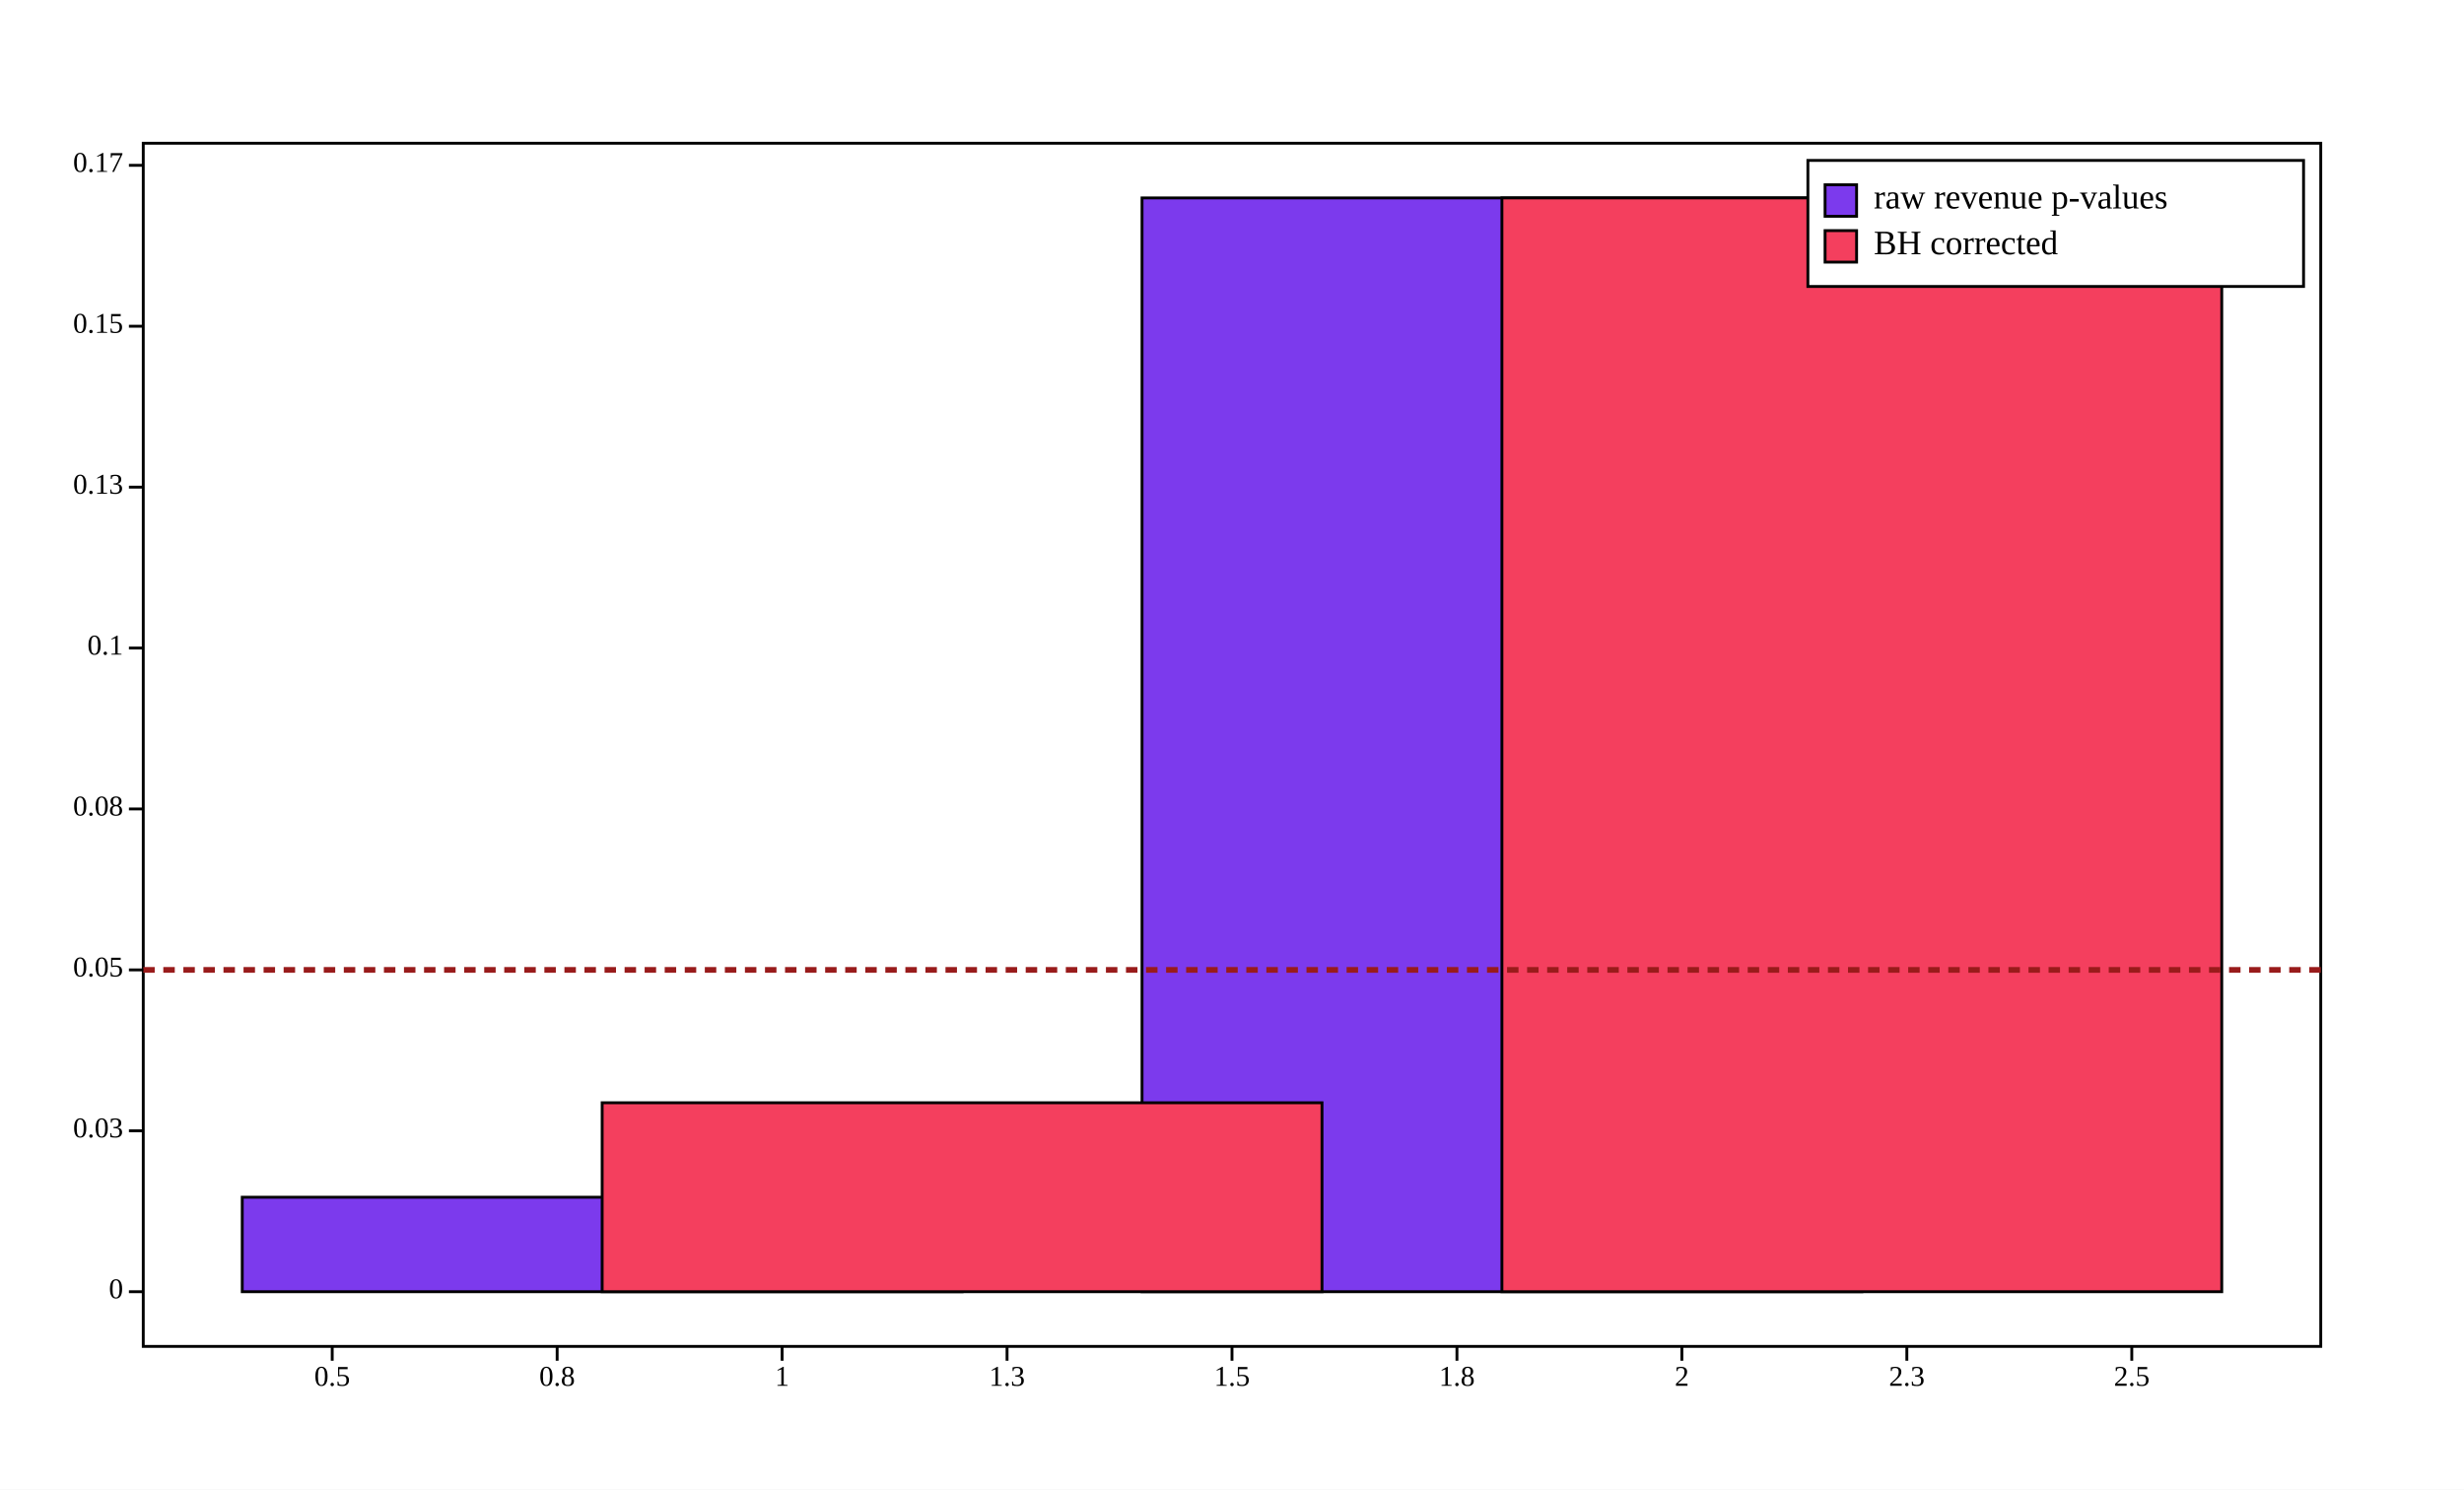
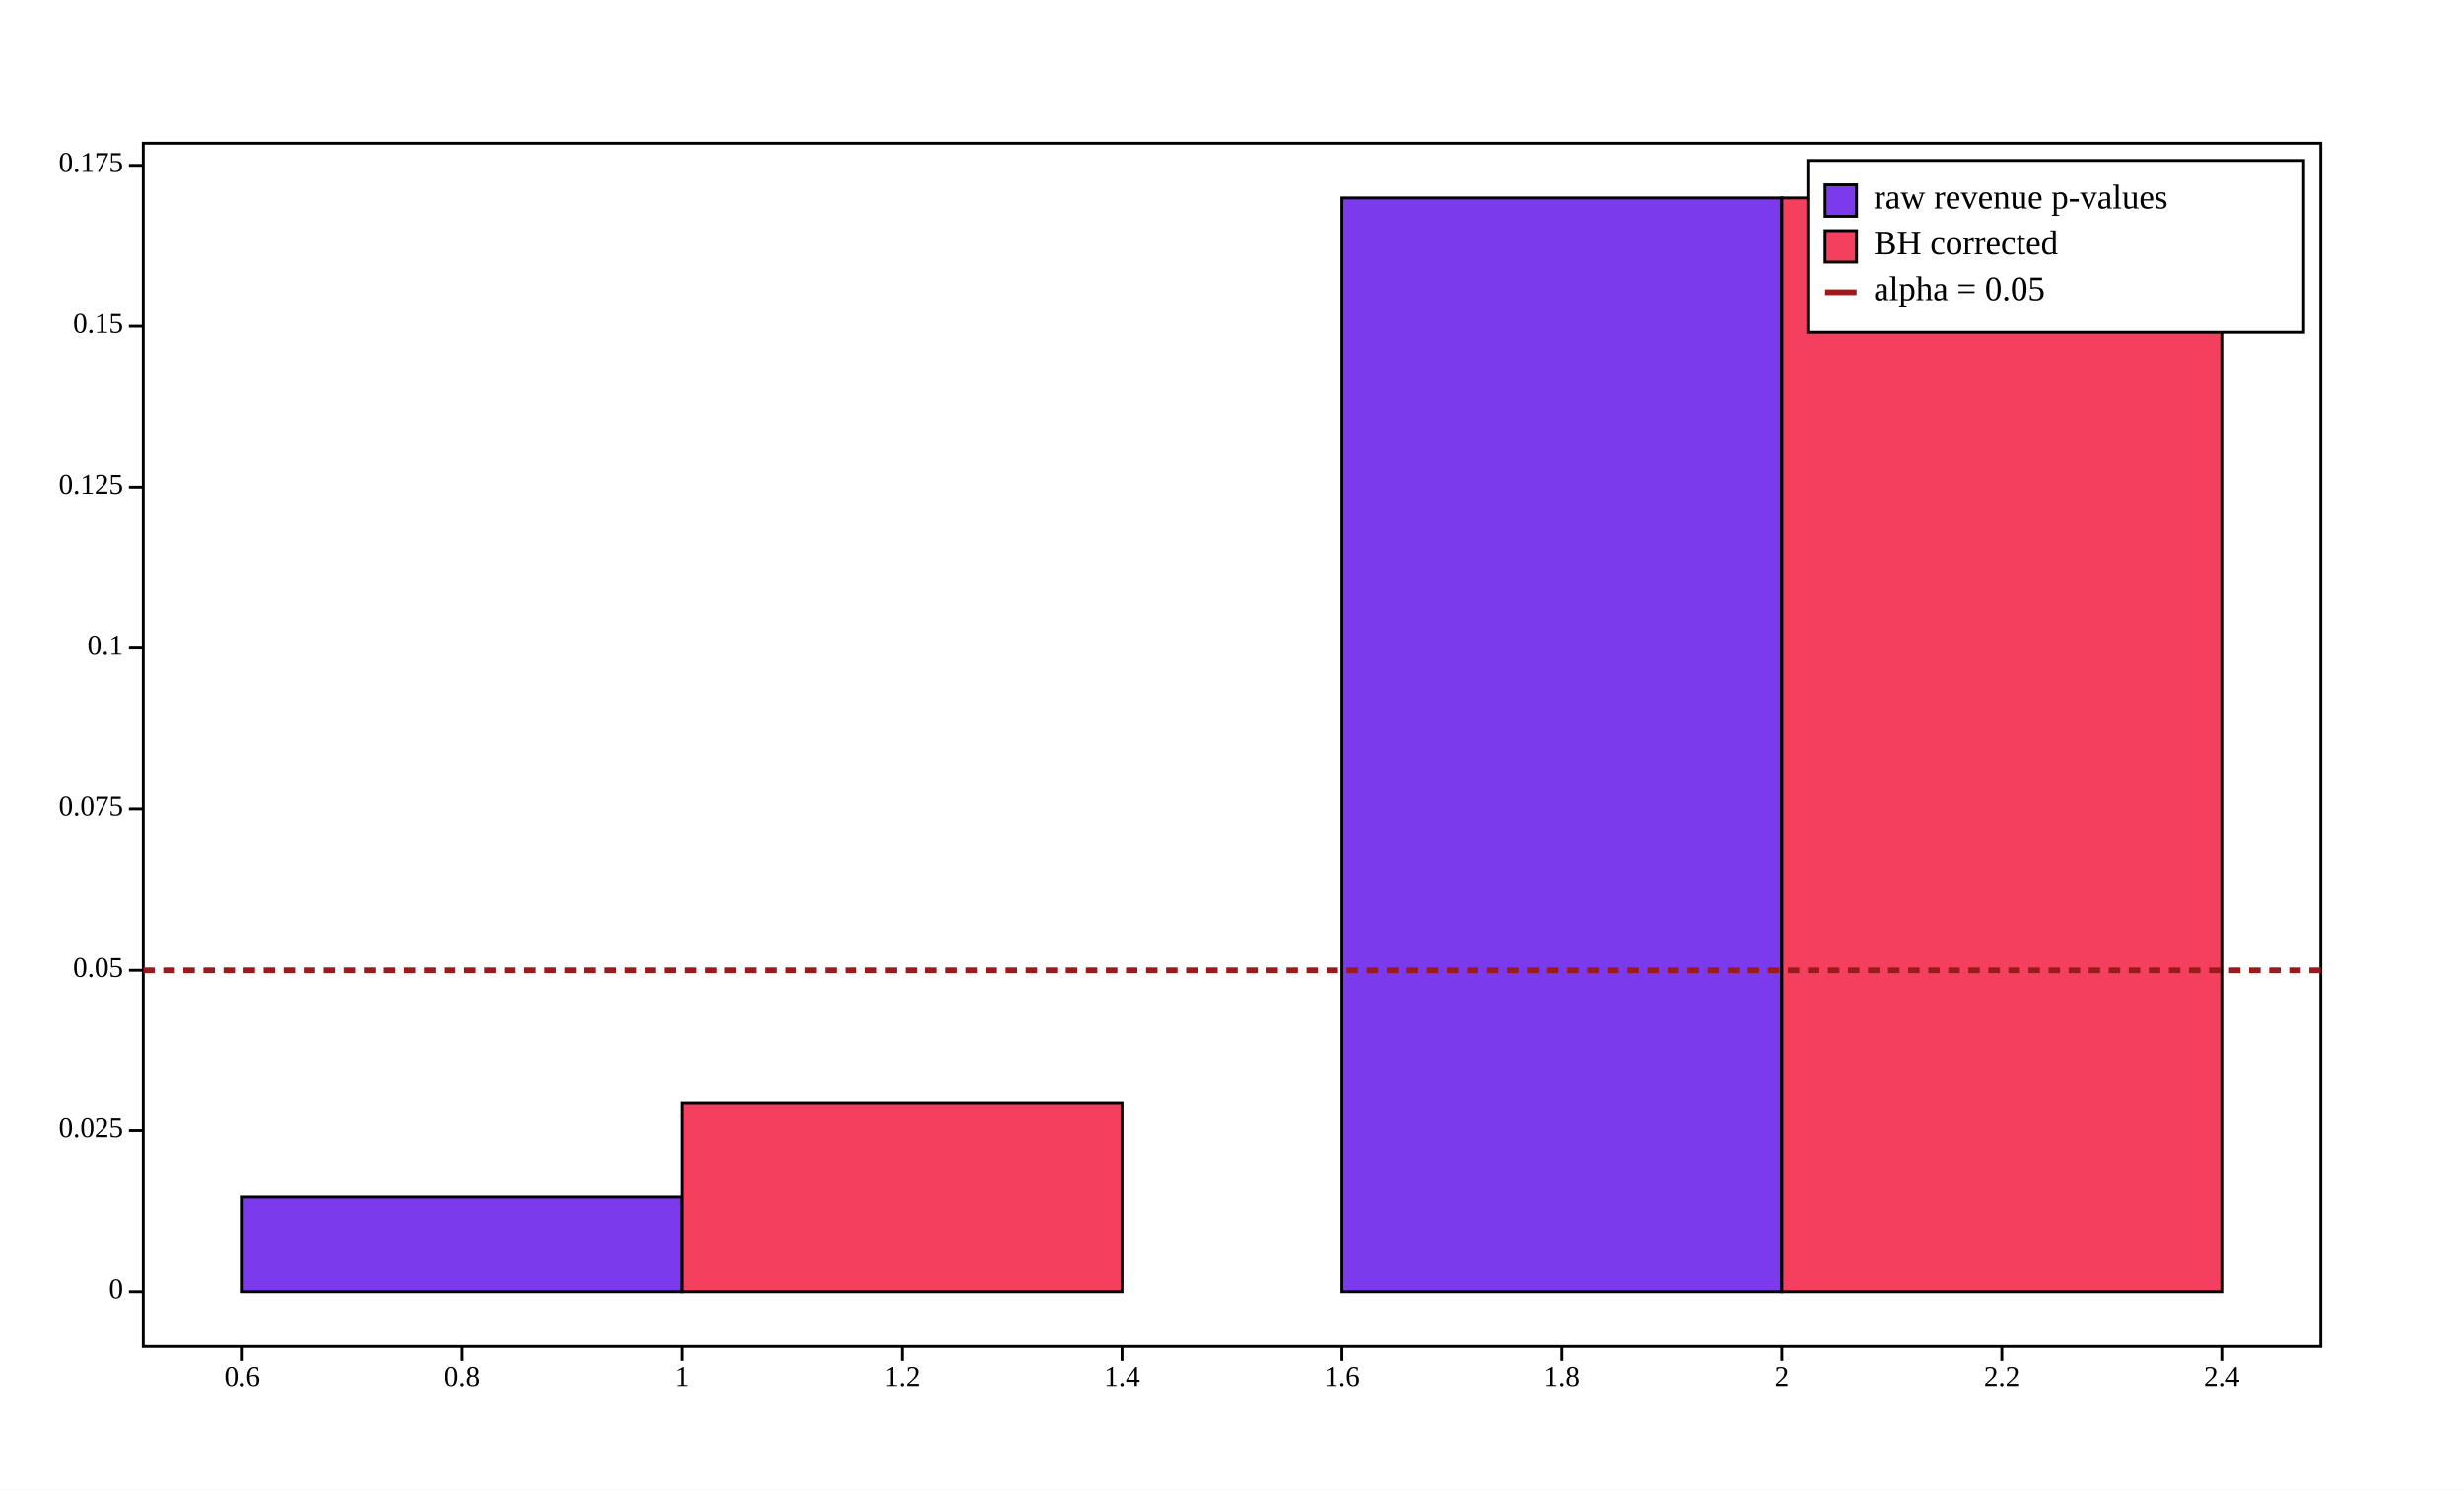
<svg xmlns="http://www.w3.org/2000/svg" width="860" height="520" viewBox="0 0 860 520">
  <rect x="0" y="0" width="860" height="520" fill="#ffffff" />
  <rect x="50" y="50" width="760" height="420" fill="#ffffff" stroke="#000" />
  <clipPath id="dbclip-50-50-760-420">
    <path d="M50 50 L810 50 L810 470 L50 470 Z" />
  </clipPath>
  <g clip-path="url(#dbclip-50-50-760-420)">
-     <rect x="84.55" y="417.93" width="251.24" height="32.98" fill="#7c3aed" stroke="#000000" />
-     <rect x="398.60" y="69.09" width="251.24" height="381.82" fill="#7c3aed" stroke="#000000" />
-     <rect x="210.17" y="384.95" width="251.24" height="65.96" fill="#f43f5e" stroke="#000000" />
-     <rect x="524.21" y="69.09" width="251.24" height="381.82" fill="#f43f5e" stroke="#000000" />
+     <rect x="84.55" y="417.93" width="153.54" height="32.98" fill="#7c3aed" stroke="#000000" />
+     <rect x="468.38" y="69.09" width="153.54" height="381.82" fill="#7c3aed" stroke="#000000" />
+     <rect x="238.08" y="384.95" width="153.54" height="65.96" fill="#f43f5e" stroke="#000000" />
+     <rect x="621.92" y="69.09" width="153.54" height="381.82" fill="#f43f5e" stroke="#000000" />
  </g>
  <line class="axhline" x1="50.00" y1="338.57" x2="810.00" y2="338.57" stroke="#991b1b" stroke-width="2" stroke-dasharray="4,3" />
-   <line class="x-tick" x1="115.95" y1="470.00" x2="115.95" y2="475.00" stroke="#000" />
-   <text class="tick-label tick-label-x" x="115.95" y="477.00" text-anchor="middle" dominant-baseline="hanging" font-size="10" fill="#000">0.5</text>
-   <line class="x-tick" x1="194.46" y1="470.00" x2="194.46" y2="475.00" stroke="#000" />
-   <text class="tick-label tick-label-x" x="194.46" y="477.00" text-anchor="middle" dominant-baseline="hanging" font-size="10" fill="#000">0.8</text>
-   <line class="x-tick" x1="272.98" y1="470.00" x2="272.98" y2="475.00" stroke="#000" />
-   <text class="tick-label tick-label-x" x="272.98" y="477.00" text-anchor="middle" dominant-baseline="hanging" font-size="10" fill="#000">1</text>
-   <line class="x-tick" x1="351.49" y1="470.00" x2="351.49" y2="475.00" stroke="#000" />
-   <text class="tick-label tick-label-x" x="351.49" y="477.00" text-anchor="middle" dominant-baseline="hanging" font-size="10" fill="#000">1.3</text>
-   <line class="x-tick" x1="430.00" y1="470.00" x2="430.00" y2="475.00" stroke="#000" />
-   <text class="tick-label tick-label-x" x="430.00" y="477.00" text-anchor="middle" dominant-baseline="hanging" font-size="10" fill="#000">1.5</text>
-   <line class="x-tick" x1="508.51" y1="470.00" x2="508.51" y2="475.00" stroke="#000" />
-   <text class="tick-label tick-label-x" x="508.51" y="477.00" text-anchor="middle" dominant-baseline="hanging" font-size="10" fill="#000">1.8</text>
-   <line class="x-tick" x1="587.02" y1="470.00" x2="587.02" y2="475.00" stroke="#000" />
-   <text class="tick-label tick-label-x" x="587.02" y="477.00" text-anchor="middle" dominant-baseline="hanging" font-size="10" fill="#000">2</text>
-   <line class="x-tick" x1="665.54" y1="470.00" x2="665.54" y2="475.00" stroke="#000" />
-   <text class="tick-label tick-label-x" x="665.54" y="477.00" text-anchor="middle" dominant-baseline="hanging" font-size="10" fill="#000">2.3</text>
-   <line class="x-tick" x1="744.05" y1="470.00" x2="744.05" y2="475.00" stroke="#000" />
-   <text class="tick-label tick-label-x" x="744.05" y="477.00" text-anchor="middle" dominant-baseline="hanging" font-size="10" fill="#000">2.5</text>
+   <line class="x-tick" x1="84.55" y1="470.00" x2="84.55" y2="475.00" stroke="#000" />
+   <text class="tick-label tick-label-x" x="84.55" y="477.00" text-anchor="middle" dominant-baseline="hanging" font-size="10" fill="#000">0.6</text>
+   <line class="x-tick" x1="161.31" y1="470.00" x2="161.31" y2="475.00" stroke="#000" />
+   <text class="tick-label tick-label-x" x="161.31" y="477.00" text-anchor="middle" dominant-baseline="hanging" font-size="10" fill="#000">0.8</text>
+   <line class="x-tick" x1="238.08" y1="470.00" x2="238.08" y2="475.00" stroke="#000" />
+   <text class="tick-label tick-label-x" x="238.08" y="477.00" text-anchor="middle" dominant-baseline="hanging" font-size="10" fill="#000">1</text>
+   <line class="x-tick" x1="314.85" y1="470.00" x2="314.85" y2="475.00" stroke="#000" />
+   <text class="tick-label tick-label-x" x="314.85" y="477.00" text-anchor="middle" dominant-baseline="hanging" font-size="10" fill="#000">1.2</text>
+   <line class="x-tick" x1="391.62" y1="470.00" x2="391.62" y2="475.00" stroke="#000" />
+   <text class="tick-label tick-label-x" x="391.62" y="477.00" text-anchor="middle" dominant-baseline="hanging" font-size="10" fill="#000">1.4</text>
+   <line class="x-tick" x1="468.38" y1="470.00" x2="468.38" y2="475.00" stroke="#000" />
+   <text class="tick-label tick-label-x" x="468.38" y="477.00" text-anchor="middle" dominant-baseline="hanging" font-size="10" fill="#000">1.6</text>
+   <line class="x-tick" x1="545.15" y1="470.00" x2="545.15" y2="475.00" stroke="#000" />
+   <text class="tick-label tick-label-x" x="545.15" y="477.00" text-anchor="middle" dominant-baseline="hanging" font-size="10" fill="#000">1.8</text>
+   <line class="x-tick" x1="621.92" y1="470.00" x2="621.92" y2="475.00" stroke="#000" />
+   <text class="tick-label tick-label-x" x="621.92" y="477.00" text-anchor="middle" dominant-baseline="hanging" font-size="10" fill="#000">2</text>
+   <line class="x-tick" x1="698.69" y1="470.00" x2="698.69" y2="475.00" stroke="#000" />
+   <text class="tick-label tick-label-x" x="698.69" y="477.00" text-anchor="middle" dominant-baseline="hanging" font-size="10" fill="#000">2.2</text>
+   <line class="x-tick" x1="775.45" y1="470.00" x2="775.45" y2="475.00" stroke="#000" />
+   <text class="tick-label tick-label-x" x="775.45" y="477.00" text-anchor="middle" dominant-baseline="hanging" font-size="10" fill="#000">2.4</text>
  <line class="y-tick" x1="50.00" y1="450.91" x2="45.00" y2="450.91" stroke="#000" />
  <text class="tick-label tick-label-y" x="43.00" y="450.91" text-anchor="end" dominant-baseline="middle" font-size="10" fill="#000">0</text>
  <line class="y-tick" x1="50.00" y1="394.74" x2="45.00" y2="394.74" stroke="#000" />
-   <text class="tick-label tick-label-y" x="43.00" y="394.74" text-anchor="end" dominant-baseline="middle" font-size="10" fill="#000">0.03</text>
+   <text class="tick-label tick-label-y" x="43.00" y="394.74" text-anchor="end" dominant-baseline="middle" font-size="10" fill="#000">0.025</text>
  <line class="y-tick" x1="50.00" y1="338.57" x2="45.00" y2="338.57" stroke="#000" />
  <text class="tick-label tick-label-y" x="43.00" y="338.57" text-anchor="end" dominant-baseline="middle" font-size="10" fill="#000">0.05</text>
  <line class="y-tick" x1="50.00" y1="282.39" x2="45.00" y2="282.39" stroke="#000" />
-   <text class="tick-label tick-label-y" x="43.00" y="282.39" text-anchor="end" dominant-baseline="middle" font-size="10" fill="#000">0.08</text>
+   <text class="tick-label tick-label-y" x="43.00" y="282.39" text-anchor="end" dominant-baseline="middle" font-size="10" fill="#000">0.075</text>
  <line class="y-tick" x1="50.00" y1="226.22" x2="45.00" y2="226.22" stroke="#000" />
  <text class="tick-label tick-label-y" x="43.00" y="226.22" text-anchor="end" dominant-baseline="middle" font-size="10" fill="#000">0.1</text>
  <line class="y-tick" x1="50.00" y1="170.05" x2="45.00" y2="170.05" stroke="#000" />
-   <text class="tick-label tick-label-y" x="43.00" y="170.05" text-anchor="end" dominant-baseline="middle" font-size="10" fill="#000">0.13</text>
+   <text class="tick-label tick-label-y" x="43.00" y="170.05" text-anchor="end" dominant-baseline="middle" font-size="10" fill="#000">0.125</text>
  <line class="y-tick" x1="50.00" y1="113.88" x2="45.00" y2="113.88" stroke="#000" />
  <text class="tick-label tick-label-y" x="43.00" y="113.88" text-anchor="end" dominant-baseline="middle" font-size="10" fill="#000">0.15</text>
  <line class="y-tick" x1="50.00" y1="57.71" x2="45.00" y2="57.71" stroke="#000" />
-   <text class="tick-label tick-label-y" x="43.00" y="57.71" text-anchor="end" dominant-baseline="middle" font-size="10" fill="#000">0.17</text>
+   <text class="tick-label tick-label-y" x="43.00" y="57.71" text-anchor="end" dominant-baseline="middle" font-size="10" fill="#000">0.175</text>
  <g class="legend">
-     <rect class="legend-box" x="631.00" y="56.00" width="173.00" height="44.00" fill="#ffffff" stroke="#000000" />
+     <rect class="legend-box" x="631.00" y="56.00" width="173.00" height="60.00" fill="#ffffff" stroke="#000000" />
    <rect class="legend-swatch" x="637.00" y="64.50" width="11.00" height="11.00" fill="#7c3aed" stroke="#000" />
    <text class="legend-label" x="654.00" y="70.00" text-anchor="start" dominant-baseline="middle" font-size="12" fill="#000">raw revenue p-values</text>
    <rect class="legend-swatch" x="637.00" y="80.50" width="11.00" height="11.00" fill="#f43f5e" stroke="#000" />
    <text class="legend-label" x="654.00" y="86.00" text-anchor="start" dominant-baseline="middle" font-size="12" fill="#000">BH corrected</text>
+     <line class="legend-line" x1="637.00" y1="102.00" x2="648.00" y2="102.00" stroke="#991b1b" stroke-width="2" />
+     <text class="legend-label" x="654.00" y="102.00" text-anchor="start" dominant-baseline="middle" font-size="12" fill="#000">alpha = 0.05</text>
  </g>
</svg>
